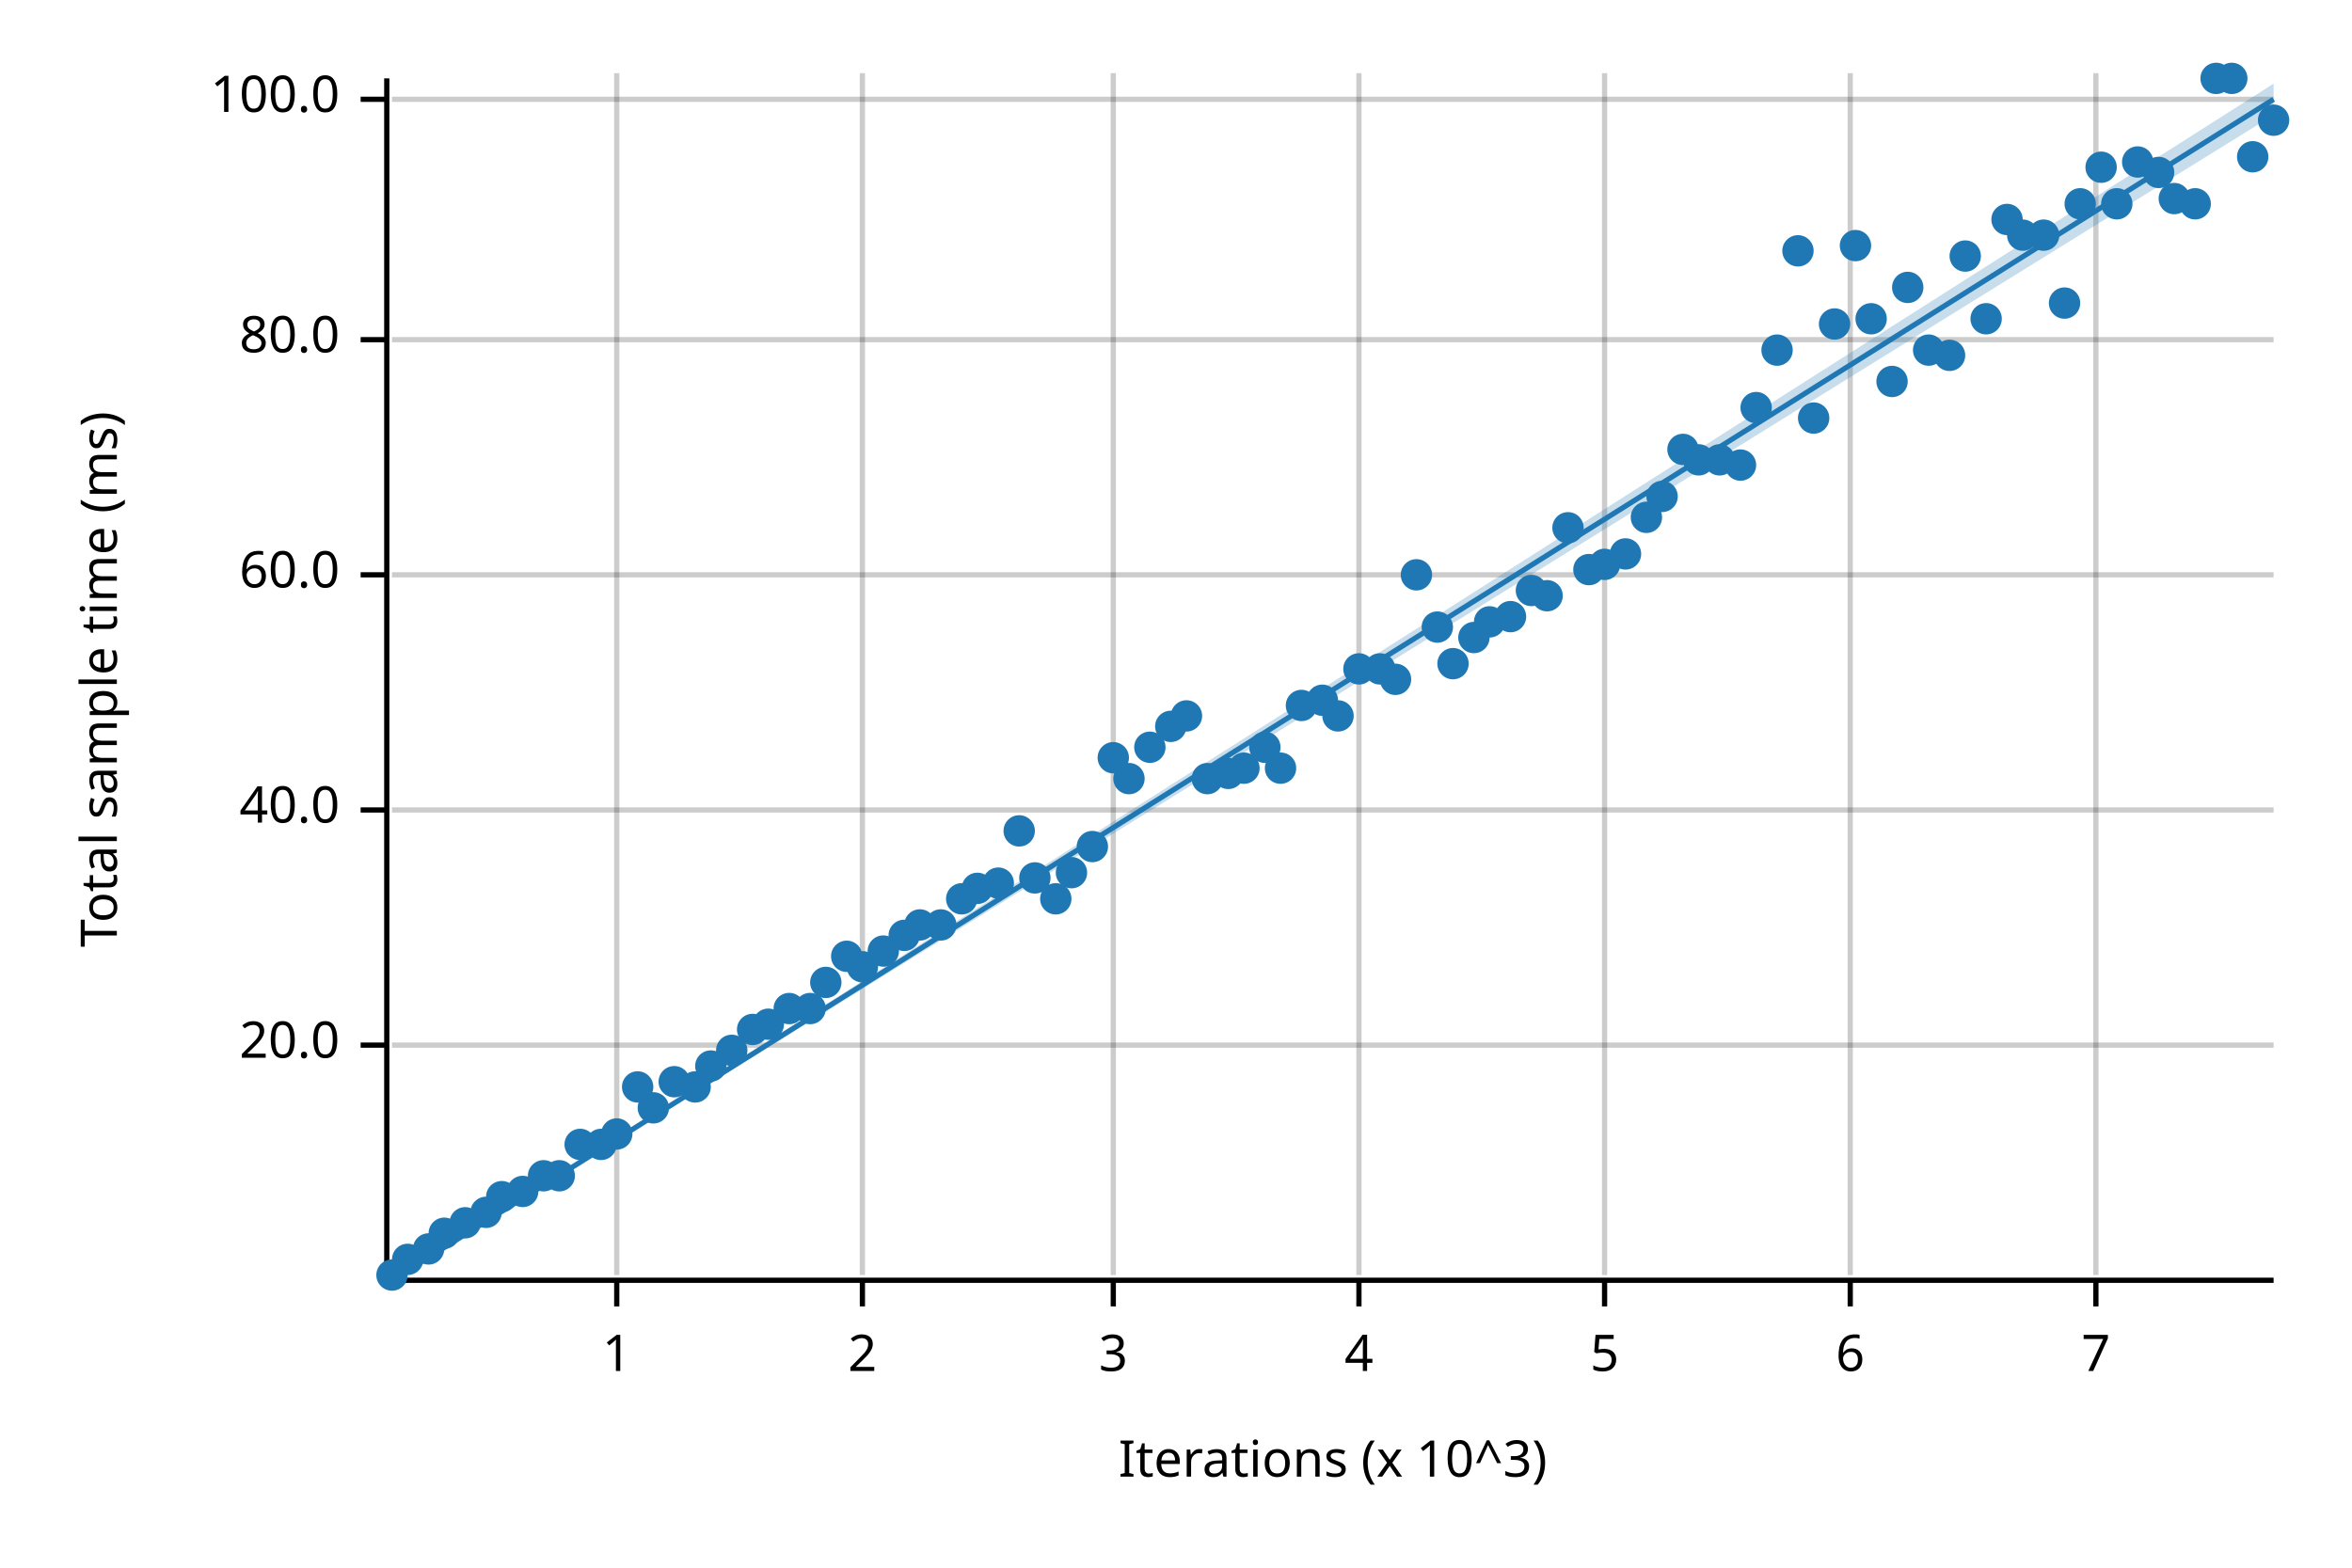
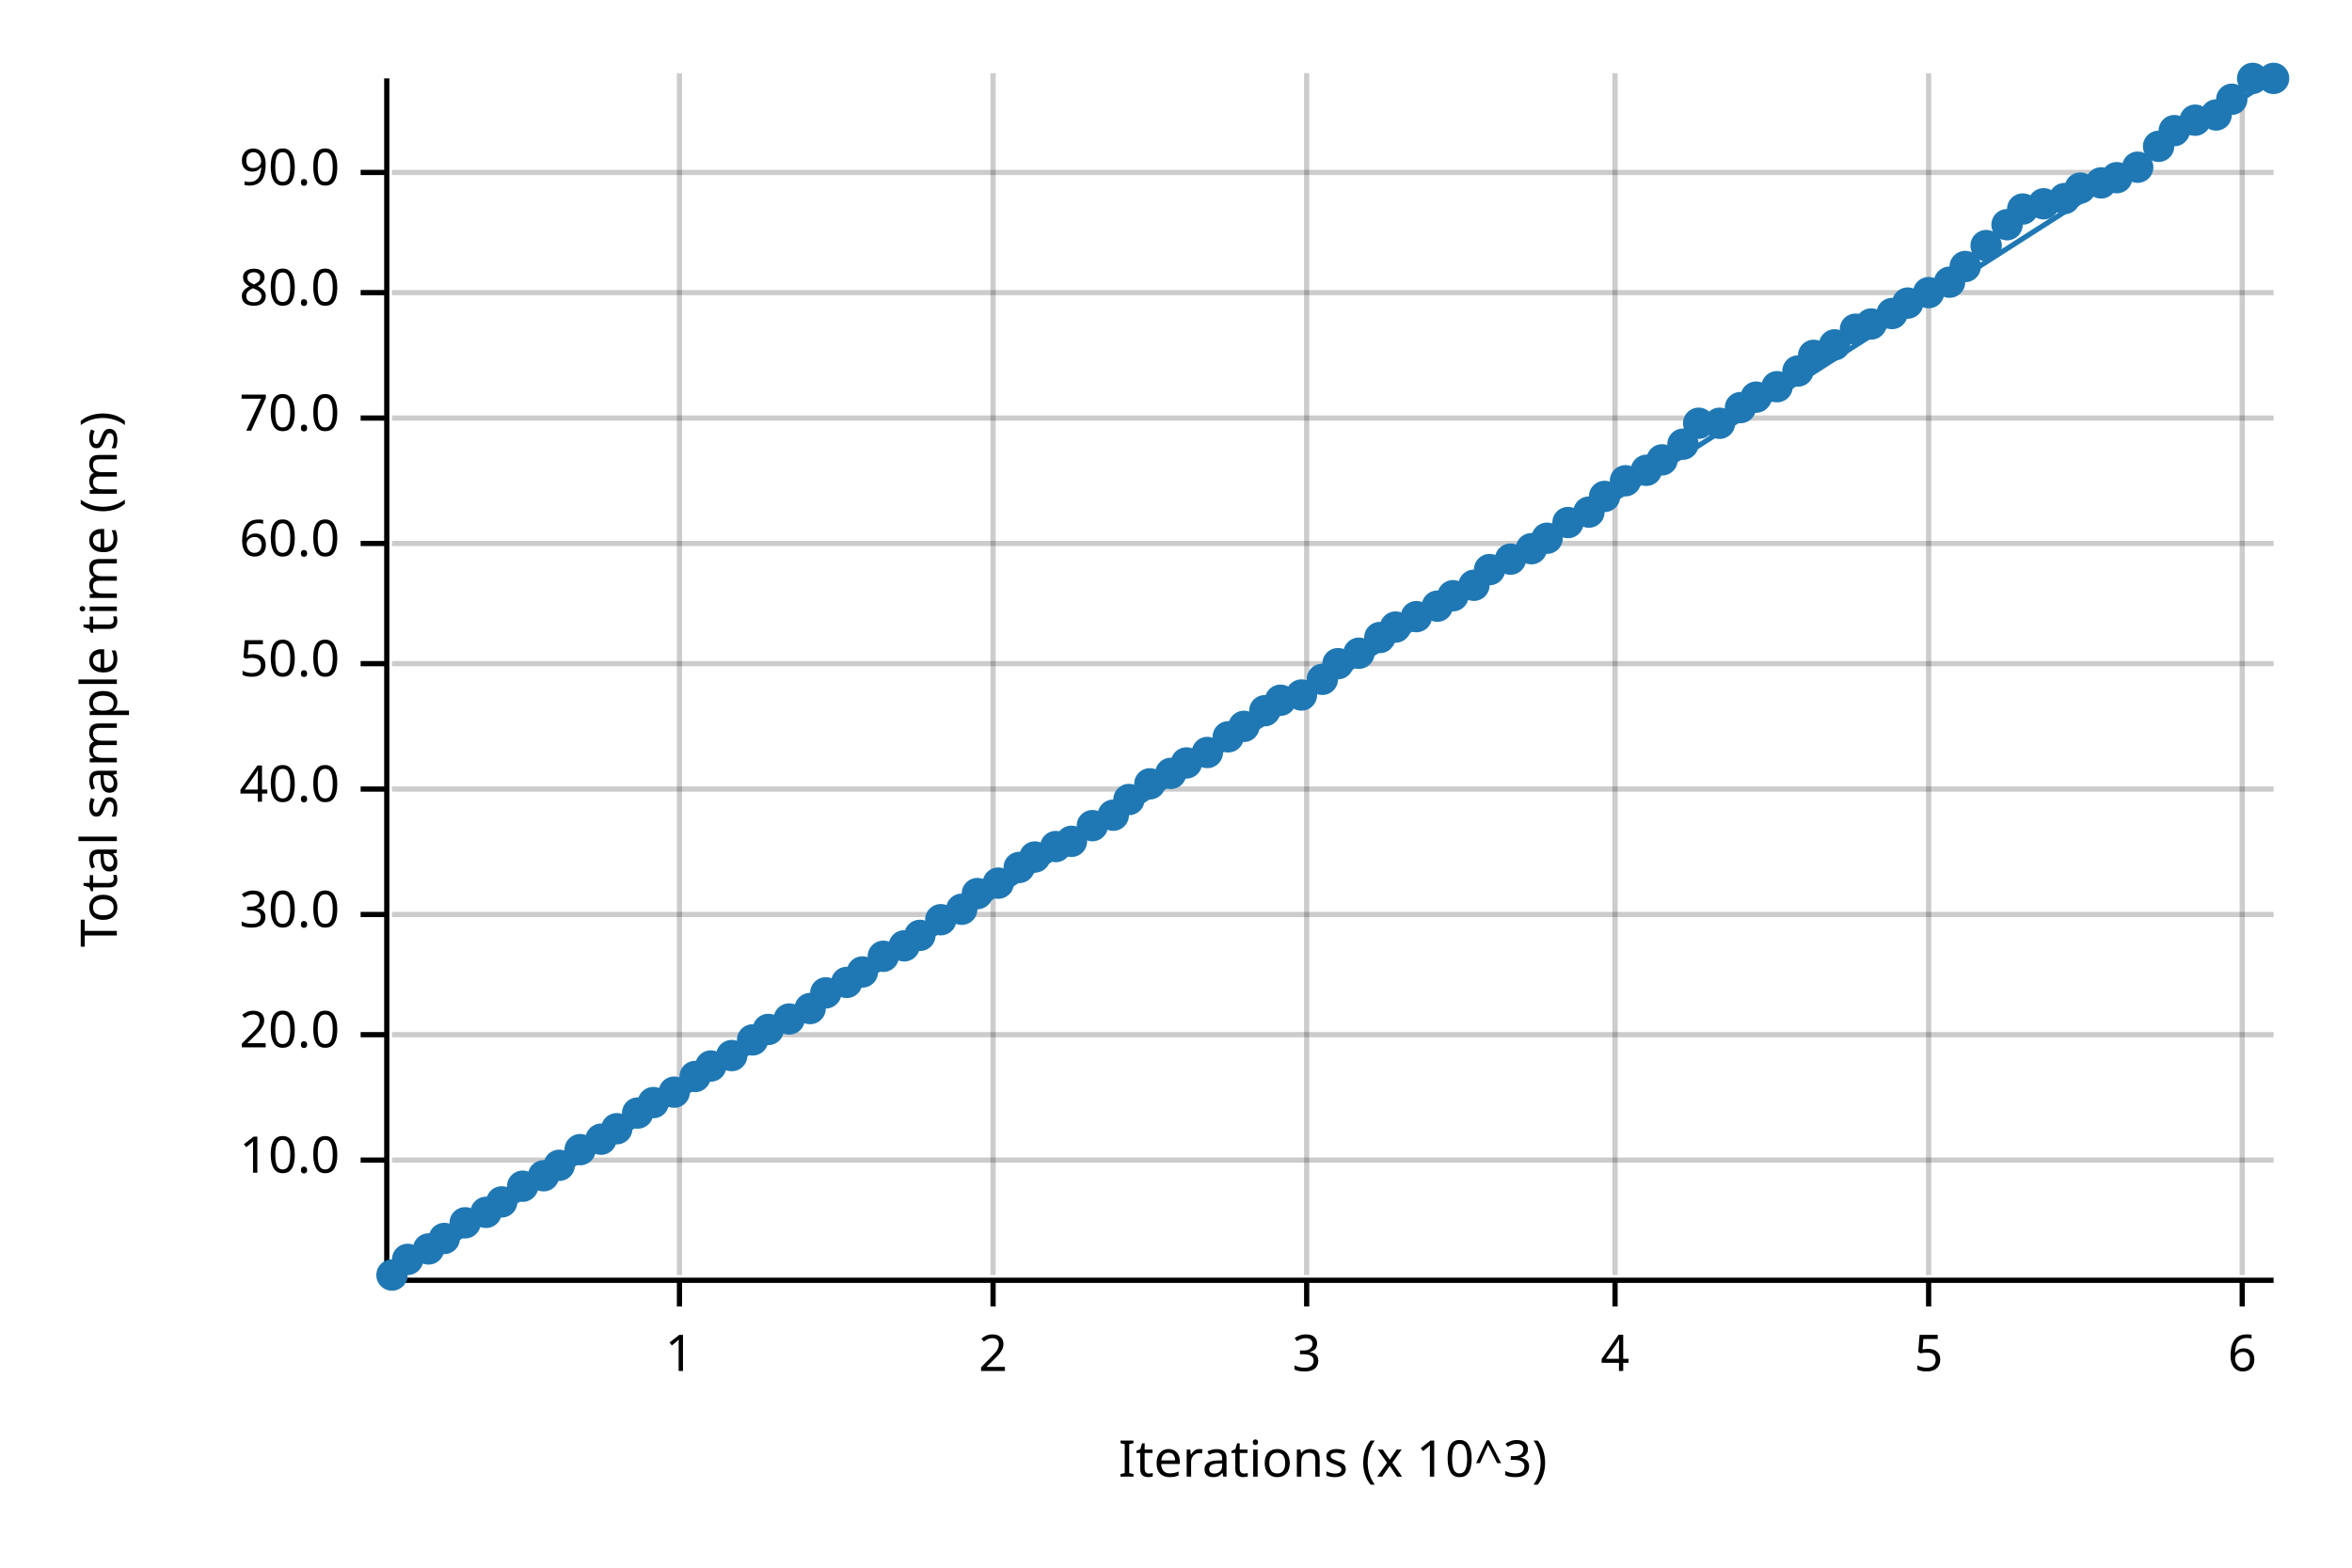
<svg xmlns="http://www.w3.org/2000/svg" width="450" height="300" viewBox="0 0 450 300">
  <text x="15" y="130" dy="0.76em" text-anchor="middle" font-family="sans-serif" font-size="9.677" opacity="1" fill="#000000" transform="rotate(270, 15, 130)">
Total sample time (ms)
</text>
  <text x="255" y="285" dy="-0.5ex" text-anchor="middle" font-family="sans-serif" font-size="9.677" opacity="1" fill="#000000">
Iterations (x 10^3)
</text>
-   <line opacity="0.2" stroke="#000000" stroke-width="1" x1="118" y1="244" x2="118" y2="14" />
-   <line opacity="0.2" stroke="#000000" stroke-width="1" x1="165" y1="244" x2="165" y2="14" />
-   <line opacity="0.2" stroke="#000000" stroke-width="1" x1="213" y1="244" x2="213" y2="14" />
-   <line opacity="0.2" stroke="#000000" stroke-width="1" x1="260" y1="244" x2="260" y2="14" />
-   <line opacity="0.2" stroke="#000000" stroke-width="1" x1="307" y1="244" x2="307" y2="14" />
-   <line opacity="0.2" stroke="#000000" stroke-width="1" x1="354" y1="244" x2="354" y2="14" />
-   <line opacity="0.2" stroke="#000000" stroke-width="1" x1="401" y1="244" x2="401" y2="14" />
-   <line opacity="0.2" stroke="#000000" stroke-width="1" x1="75" y1="200" x2="435" y2="200" />
-   <line opacity="0.2" stroke="#000000" stroke-width="1" x1="75" y1="155" x2="435" y2="155" />
-   <line opacity="0.2" stroke="#000000" stroke-width="1" x1="75" y1="110" x2="435" y2="110" />
-   <line opacity="0.2" stroke="#000000" stroke-width="1" x1="75" y1="65" x2="435" y2="65" />
-   <line opacity="0.2" stroke="#000000" stroke-width="1" x1="75" y1="19" x2="435" y2="19" />
+   <line opacity="0.2" stroke="#000000" stroke-width="1" x1="130" y1="244" x2="130" y2="14" />
+   <line opacity="0.2" stroke="#000000" stroke-width="1" x1="190" y1="244" x2="190" y2="14" />
+   <line opacity="0.2" stroke="#000000" stroke-width="1" x1="250" y1="244" x2="250" y2="14" />
+   <line opacity="0.2" stroke="#000000" stroke-width="1" x1="309" y1="244" x2="309" y2="14" />
+   <line opacity="0.2" stroke="#000000" stroke-width="1" x1="369" y1="244" x2="369" y2="14" />
+   <line opacity="0.2" stroke="#000000" stroke-width="1" x1="429" y1="244" x2="429" y2="14" />
+   <line opacity="0.2" stroke="#000000" stroke-width="1" x1="75" y1="222" x2="435" y2="222" />
+   <line opacity="0.2" stroke="#000000" stroke-width="1" x1="75" y1="198" x2="435" y2="198" />
+   <line opacity="0.2" stroke="#000000" stroke-width="1" x1="75" y1="175" x2="435" y2="175" />
+   <line opacity="0.2" stroke="#000000" stroke-width="1" x1="75" y1="151" x2="435" y2="151" />
+   <line opacity="0.2" stroke="#000000" stroke-width="1" x1="75" y1="127" x2="435" y2="127" />
+   <line opacity="0.2" stroke="#000000" stroke-width="1" x1="75" y1="104" x2="435" y2="104" />
+   <line opacity="0.2" stroke="#000000" stroke-width="1" x1="75" y1="80" x2="435" y2="80" />
+   <line opacity="0.2" stroke="#000000" stroke-width="1" x1="75" y1="56" x2="435" y2="56" />
+   <line opacity="0.2" stroke="#000000" stroke-width="1" x1="75" y1="33" x2="435" y2="33" />
  <polyline fill="none" opacity="1" stroke="#000000" stroke-width="1" points="74,15 74,245 " />
-   <text x="65" y="200" dy="0.5ex" text-anchor="end" font-family="sans-serif" font-size="9.677" opacity="1" fill="#000000">
+   <text x="65" y="222" dy="0.5ex" text-anchor="end" font-family="sans-serif" font-size="9.677" opacity="1" fill="#000000">
+ 10.0
+ </text>
+   <polyline fill="none" opacity="1" stroke="#000000" stroke-width="1" points="69,222 74,222 " />
+   <text x="65" y="198" dy="0.5ex" text-anchor="end" font-family="sans-serif" font-size="9.677" opacity="1" fill="#000000">
20.0
</text>
-   <polyline fill="none" opacity="1" stroke="#000000" stroke-width="1" points="69,200 74,200 " />
-   <text x="65" y="155" dy="0.5ex" text-anchor="end" font-family="sans-serif" font-size="9.677" opacity="1" fill="#000000">
+   <polyline fill="none" opacity="1" stroke="#000000" stroke-width="1" points="69,198 74,198 " />
+   <text x="65" y="175" dy="0.5ex" text-anchor="end" font-family="sans-serif" font-size="9.677" opacity="1" fill="#000000">
+ 30.0
+ </text>
+   <polyline fill="none" opacity="1" stroke="#000000" stroke-width="1" points="69,175 74,175 " />
+   <text x="65" y="151" dy="0.5ex" text-anchor="end" font-family="sans-serif" font-size="9.677" opacity="1" fill="#000000">
40.0
</text>
-   <polyline fill="none" opacity="1" stroke="#000000" stroke-width="1" points="69,155 74,155 " />
-   <text x="65" y="110" dy="0.5ex" text-anchor="end" font-family="sans-serif" font-size="9.677" opacity="1" fill="#000000">
+   <polyline fill="none" opacity="1" stroke="#000000" stroke-width="1" points="69,151 74,151 " />
+   <text x="65" y="127" dy="0.5ex" text-anchor="end" font-family="sans-serif" font-size="9.677" opacity="1" fill="#000000">
+ 50.0
+ </text>
+   <polyline fill="none" opacity="1" stroke="#000000" stroke-width="1" points="69,127 74,127 " />
+   <text x="65" y="104" dy="0.5ex" text-anchor="end" font-family="sans-serif" font-size="9.677" opacity="1" fill="#000000">
60.0
</text>
-   <polyline fill="none" opacity="1" stroke="#000000" stroke-width="1" points="69,110 74,110 " />
-   <text x="65" y="65" dy="0.5ex" text-anchor="end" font-family="sans-serif" font-size="9.677" opacity="1" fill="#000000">
+   <polyline fill="none" opacity="1" stroke="#000000" stroke-width="1" points="69,104 74,104 " />
+   <text x="65" y="80" dy="0.5ex" text-anchor="end" font-family="sans-serif" font-size="9.677" opacity="1" fill="#000000">
+ 70.0
+ </text>
+   <polyline fill="none" opacity="1" stroke="#000000" stroke-width="1" points="69,80 74,80 " />
+   <text x="65" y="56" dy="0.5ex" text-anchor="end" font-family="sans-serif" font-size="9.677" opacity="1" fill="#000000">
80.0
</text>
-   <polyline fill="none" opacity="1" stroke="#000000" stroke-width="1" points="69,65 74,65 " />
-   <text x="65" y="19" dy="0.5ex" text-anchor="end" font-family="sans-serif" font-size="9.677" opacity="1" fill="#000000">
- 100.0
+   <polyline fill="none" opacity="1" stroke="#000000" stroke-width="1" points="69,56 74,56 " />
+   <text x="65" y="33" dy="0.5ex" text-anchor="end" font-family="sans-serif" font-size="9.677" opacity="1" fill="#000000">
+ 90.0
</text>
-   <polyline fill="none" opacity="1" stroke="#000000" stroke-width="1" points="69,19 74,19 " />
+   <polyline fill="none" opacity="1" stroke="#000000" stroke-width="1" points="69,33 74,33 " />
  <polyline fill="none" opacity="1" stroke="#000000" stroke-width="1" points="75,245 435,245 " />
-   <text x="118" y="255" dy="0.76em" text-anchor="middle" font-family="sans-serif" font-size="9.677" opacity="1" fill="#000000">
+   <text x="130" y="255" dy="0.76em" text-anchor="middle" font-family="sans-serif" font-size="9.677" opacity="1" fill="#000000">
1
</text>
-   <polyline fill="none" opacity="1" stroke="#000000" stroke-width="1" points="118,245 118,250 " />
-   <text x="165" y="255" dy="0.76em" text-anchor="middle" font-family="sans-serif" font-size="9.677" opacity="1" fill="#000000">
+   <polyline fill="none" opacity="1" stroke="#000000" stroke-width="1" points="130,245 130,250 " />
+   <text x="190" y="255" dy="0.76em" text-anchor="middle" font-family="sans-serif" font-size="9.677" opacity="1" fill="#000000">
2
</text>
-   <polyline fill="none" opacity="1" stroke="#000000" stroke-width="1" points="165,245 165,250 " />
-   <text x="213" y="255" dy="0.76em" text-anchor="middle" font-family="sans-serif" font-size="9.677" opacity="1" fill="#000000">
+   <polyline fill="none" opacity="1" stroke="#000000" stroke-width="1" points="190,245 190,250 " />
+   <text x="250" y="255" dy="0.76em" text-anchor="middle" font-family="sans-serif" font-size="9.677" opacity="1" fill="#000000">
3
</text>
-   <polyline fill="none" opacity="1" stroke="#000000" stroke-width="1" points="213,245 213,250 " />
-   <text x="260" y="255" dy="0.76em" text-anchor="middle" font-family="sans-serif" font-size="9.677" opacity="1" fill="#000000">
+   <polyline fill="none" opacity="1" stroke="#000000" stroke-width="1" points="250,245 250,250 " />
+   <text x="309" y="255" dy="0.76em" text-anchor="middle" font-family="sans-serif" font-size="9.677" opacity="1" fill="#000000">
4
</text>
-   <polyline fill="none" opacity="1" stroke="#000000" stroke-width="1" points="260,245 260,250 " />
-   <text x="307" y="255" dy="0.76em" text-anchor="middle" font-family="sans-serif" font-size="9.677" opacity="1" fill="#000000">
+   <polyline fill="none" opacity="1" stroke="#000000" stroke-width="1" points="309,245 309,250 " />
+   <text x="369" y="255" dy="0.76em" text-anchor="middle" font-family="sans-serif" font-size="9.677" opacity="1" fill="#000000">
5
</text>
-   <polyline fill="none" opacity="1" stroke="#000000" stroke-width="1" points="307,245 307,250 " />
-   <text x="354" y="255" dy="0.76em" text-anchor="middle" font-family="sans-serif" font-size="9.677" opacity="1" fill="#000000">
+   <polyline fill="none" opacity="1" stroke="#000000" stroke-width="1" points="369,245 369,250 " />
+   <text x="429" y="255" dy="0.76em" text-anchor="middle" font-family="sans-serif" font-size="9.677" opacity="1" fill="#000000">
6
</text>
-   <polyline fill="none" opacity="1" stroke="#000000" stroke-width="1" points="354,245 354,250 " />
-   <text x="401" y="255" dy="0.76em" text-anchor="middle" font-family="sans-serif" font-size="9.677" opacity="1" fill="#000000">
- 7
- </text>
-   <polyline fill="none" opacity="1" stroke="#000000" stroke-width="1" points="401,245 401,250 " />
+   <polyline fill="none" opacity="1" stroke="#000000" stroke-width="1" points="429,245 429,250 " />
  <circle cx="75" cy="244" r="3" opacity="1" fill="#1F78B4" stroke="none" />
  <circle cx="78" cy="241" r="3" opacity="1" fill="#1F78B4" stroke="none" />
  <circle cx="82" cy="239" r="3" opacity="1" fill="#1F78B4" stroke="none" />
-   <circle cx="85" cy="236" r="3" opacity="1" fill="#1F78B4" stroke="none" />
+   <circle cx="85" cy="237" r="3" opacity="1" fill="#1F78B4" stroke="none" />
  <circle cx="89" cy="234" r="3" opacity="1" fill="#1F78B4" stroke="none" />
  <circle cx="93" cy="232" r="3" opacity="1" fill="#1F78B4" stroke="none" />
-   <circle cx="96" cy="229" r="3" opacity="1" fill="#1F78B4" stroke="none" />
-   <circle cx="100" cy="228" r="3" opacity="1" fill="#1F78B4" stroke="none" />
+   <circle cx="96" cy="230" r="3" opacity="1" fill="#1F78B4" stroke="none" />
+   <circle cx="100" cy="227" r="3" opacity="1" fill="#1F78B4" stroke="none" />
  <circle cx="104" cy="225" r="3" opacity="1" fill="#1F78B4" stroke="none" />
-   <circle cx="107" cy="225" r="3" opacity="1" fill="#1F78B4" stroke="none" />
-   <circle cx="111" cy="219" r="3" opacity="1" fill="#1F78B4" stroke="none" />
-   <circle cx="115" cy="219" r="3" opacity="1" fill="#1F78B4" stroke="none" />
-   <circle cx="118" cy="217" r="3" opacity="1" fill="#1F78B4" stroke="none" />
-   <circle cx="122" cy="208" r="3" opacity="1" fill="#1F78B4" stroke="none" />
-   <circle cx="125" cy="212" r="3" opacity="1" fill="#1F78B4" stroke="none" />
-   <circle cx="129" cy="207" r="3" opacity="1" fill="#1F78B4" stroke="none" />
-   <circle cx="133" cy="208" r="3" opacity="1" fill="#1F78B4" stroke="none" />
+   <circle cx="107" cy="223" r="3" opacity="1" fill="#1F78B4" stroke="none" />
+   <circle cx="111" cy="220" r="3" opacity="1" fill="#1F78B4" stroke="none" />
+   <circle cx="115" cy="218" r="3" opacity="1" fill="#1F78B4" stroke="none" />
+   <circle cx="118" cy="216" r="3" opacity="1" fill="#1F78B4" stroke="none" />
+   <circle cx="122" cy="213" r="3" opacity="1" fill="#1F78B4" stroke="none" />
+   <circle cx="125" cy="211" r="3" opacity="1" fill="#1F78B4" stroke="none" />
+   <circle cx="129" cy="209" r="3" opacity="1" fill="#1F78B4" stroke="none" />
+   <circle cx="133" cy="206" r="3" opacity="1" fill="#1F78B4" stroke="none" />
  <circle cx="136" cy="204" r="3" opacity="1" fill="#1F78B4" stroke="none" />
-   <circle cx="140" cy="201" r="3" opacity="1" fill="#1F78B4" stroke="none" />
-   <circle cx="144" cy="197" r="3" opacity="1" fill="#1F78B4" stroke="none" />
-   <circle cx="147" cy="196" r="3" opacity="1" fill="#1F78B4" stroke="none" />
-   <circle cx="151" cy="193" r="3" opacity="1" fill="#1F78B4" stroke="none" />
+   <circle cx="140" cy="202" r="3" opacity="1" fill="#1F78B4" stroke="none" />
+   <circle cx="144" cy="199" r="3" opacity="1" fill="#1F78B4" stroke="none" />
+   <circle cx="147" cy="197" r="3" opacity="1" fill="#1F78B4" stroke="none" />
+   <circle cx="151" cy="195" r="3" opacity="1" fill="#1F78B4" stroke="none" />
  <circle cx="155" cy="193" r="3" opacity="1" fill="#1F78B4" stroke="none" />
-   <circle cx="158" cy="188" r="3" opacity="1" fill="#1F78B4" stroke="none" />
-   <circle cx="162" cy="183" r="3" opacity="1" fill="#1F78B4" stroke="none" />
-   <circle cx="165" cy="185" r="3" opacity="1" fill="#1F78B4" stroke="none" />
-   <circle cx="169" cy="182" r="3" opacity="1" fill="#1F78B4" stroke="none" />
-   <circle cx="173" cy="179" r="3" opacity="1" fill="#1F78B4" stroke="none" />
-   <circle cx="176" cy="177" r="3" opacity="1" fill="#1F78B4" stroke="none" />
-   <circle cx="180" cy="177" r="3" opacity="1" fill="#1F78B4" stroke="none" />
-   <circle cx="184" cy="172" r="3" opacity="1" fill="#1F78B4" stroke="none" />
-   <circle cx="187" cy="170" r="3" opacity="1" fill="#1F78B4" stroke="none" />
+   <circle cx="158" cy="190" r="3" opacity="1" fill="#1F78B4" stroke="none" />
+   <circle cx="162" cy="188" r="3" opacity="1" fill="#1F78B4" stroke="none" />
+   <circle cx="165" cy="186" r="3" opacity="1" fill="#1F78B4" stroke="none" />
+   <circle cx="169" cy="183" r="3" opacity="1" fill="#1F78B4" stroke="none" />
+   <circle cx="173" cy="181" r="3" opacity="1" fill="#1F78B4" stroke="none" />
+   <circle cx="176" cy="179" r="3" opacity="1" fill="#1F78B4" stroke="none" />
+   <circle cx="180" cy="176" r="3" opacity="1" fill="#1F78B4" stroke="none" />
+   <circle cx="184" cy="174" r="3" opacity="1" fill="#1F78B4" stroke="none" />
+   <circle cx="187" cy="171" r="3" opacity="1" fill="#1F78B4" stroke="none" />
  <circle cx="191" cy="169" r="3" opacity="1" fill="#1F78B4" stroke="none" />
-   <circle cx="195" cy="159" r="3" opacity="1" fill="#1F78B4" stroke="none" />
-   <circle cx="198" cy="168" r="3" opacity="1" fill="#1F78B4" stroke="none" />
-   <circle cx="202" cy="172" r="3" opacity="1" fill="#1F78B4" stroke="none" />
-   <circle cx="205" cy="167" r="3" opacity="1" fill="#1F78B4" stroke="none" />
-   <circle cx="209" cy="162" r="3" opacity="1" fill="#1F78B4" stroke="none" />
-   <circle cx="213" cy="145" r="3" opacity="1" fill="#1F78B4" stroke="none" />
-   <circle cx="216" cy="149" r="3" opacity="1" fill="#1F78B4" stroke="none" />
-   <circle cx="220" cy="143" r="3" opacity="1" fill="#1F78B4" stroke="none" />
-   <circle cx="224" cy="139" r="3" opacity="1" fill="#1F78B4" stroke="none" />
-   <circle cx="227" cy="137" r="3" opacity="1" fill="#1F78B4" stroke="none" />
-   <circle cx="231" cy="149" r="3" opacity="1" fill="#1F78B4" stroke="none" />
-   <circle cx="235" cy="148" r="3" opacity="1" fill="#1F78B4" stroke="none" />
-   <circle cx="238" cy="147" r="3" opacity="1" fill="#1F78B4" stroke="none" />
-   <circle cx="242" cy="143" r="3" opacity="1" fill="#1F78B4" stroke="none" />
-   <circle cx="245" cy="147" r="3" opacity="1" fill="#1F78B4" stroke="none" />
-   <circle cx="249" cy="135" r="3" opacity="1" fill="#1F78B4" stroke="none" />
-   <circle cx="253" cy="134" r="3" opacity="1" fill="#1F78B4" stroke="none" />
-   <circle cx="256" cy="137" r="3" opacity="1" fill="#1F78B4" stroke="none" />
-   <circle cx="260" cy="128" r="3" opacity="1" fill="#1F78B4" stroke="none" />
-   <circle cx="264" cy="128" r="3" opacity="1" fill="#1F78B4" stroke="none" />
-   <circle cx="267" cy="130" r="3" opacity="1" fill="#1F78B4" stroke="none" />
-   <circle cx="271" cy="110" r="3" opacity="1" fill="#1F78B4" stroke="none" />
-   <circle cx="275" cy="120" r="3" opacity="1" fill="#1F78B4" stroke="none" />
-   <circle cx="278" cy="127" r="3" opacity="1" fill="#1F78B4" stroke="none" />
-   <circle cx="282" cy="122" r="3" opacity="1" fill="#1F78B4" stroke="none" />
-   <circle cx="285" cy="119" r="3" opacity="1" fill="#1F78B4" stroke="none" />
-   <circle cx="289" cy="118" r="3" opacity="1" fill="#1F78B4" stroke="none" />
-   <circle cx="293" cy="113" r="3" opacity="1" fill="#1F78B4" stroke="none" />
-   <circle cx="296" cy="114" r="3" opacity="1" fill="#1F78B4" stroke="none" />
-   <circle cx="300" cy="101" r="3" opacity="1" fill="#1F78B4" stroke="none" />
-   <circle cx="304" cy="109" r="3" opacity="1" fill="#1F78B4" stroke="none" />
-   <circle cx="307" cy="108" r="3" opacity="1" fill="#1F78B4" stroke="none" />
-   <circle cx="311" cy="106" r="3" opacity="1" fill="#1F78B4" stroke="none" />
-   <circle cx="315" cy="99" r="3" opacity="1" fill="#1F78B4" stroke="none" />
-   <circle cx="318" cy="95" r="3" opacity="1" fill="#1F78B4" stroke="none" />
-   <circle cx="322" cy="86" r="3" opacity="1" fill="#1F78B4" stroke="none" />
-   <circle cx="325" cy="88" r="3" opacity="1" fill="#1F78B4" stroke="none" />
-   <circle cx="329" cy="88" r="3" opacity="1" fill="#1F78B4" stroke="none" />
-   <circle cx="333" cy="89" r="3" opacity="1" fill="#1F78B4" stroke="none" />
-   <circle cx="336" cy="78" r="3" opacity="1" fill="#1F78B4" stroke="none" />
-   <circle cx="340" cy="67" r="3" opacity="1" fill="#1F78B4" stroke="none" />
-   <circle cx="344" cy="48" r="3" opacity="1" fill="#1F78B4" stroke="none" />
-   <circle cx="347" cy="80" r="3" opacity="1" fill="#1F78B4" stroke="none" />
-   <circle cx="351" cy="62" r="3" opacity="1" fill="#1F78B4" stroke="none" />
-   <circle cx="355" cy="47" r="3" opacity="1" fill="#1F78B4" stroke="none" />
-   <circle cx="358" cy="61" r="3" opacity="1" fill="#1F78B4" stroke="none" />
-   <circle cx="362" cy="73" r="3" opacity="1" fill="#1F78B4" stroke="none" />
-   <circle cx="365" cy="55" r="3" opacity="1" fill="#1F78B4" stroke="none" />
-   <circle cx="369" cy="67" r="3" opacity="1" fill="#1F78B4" stroke="none" />
-   <circle cx="373" cy="68" r="3" opacity="1" fill="#1F78B4" stroke="none" />
-   <circle cx="376" cy="49" r="3" opacity="1" fill="#1F78B4" stroke="none" />
-   <circle cx="380" cy="61" r="3" opacity="1" fill="#1F78B4" stroke="none" />
-   <circle cx="384" cy="42" r="3" opacity="1" fill="#1F78B4" stroke="none" />
-   <circle cx="387" cy="45" r="3" opacity="1" fill="#1F78B4" stroke="none" />
-   <circle cx="391" cy="45" r="3" opacity="1" fill="#1F78B4" stroke="none" />
-   <circle cx="395" cy="58" r="3" opacity="1" fill="#1F78B4" stroke="none" />
-   <circle cx="398" cy="39" r="3" opacity="1" fill="#1F78B4" stroke="none" />
-   <circle cx="402" cy="32" r="3" opacity="1" fill="#1F78B4" stroke="none" />
-   <circle cx="405" cy="39" r="3" opacity="1" fill="#1F78B4" stroke="none" />
-   <circle cx="409" cy="31" r="3" opacity="1" fill="#1F78B4" stroke="none" />
-   <circle cx="413" cy="33" r="3" opacity="1" fill="#1F78B4" stroke="none" />
-   <circle cx="416" cy="38" r="3" opacity="1" fill="#1F78B4" stroke="none" />
-   <circle cx="420" cy="39" r="3" opacity="1" fill="#1F78B4" stroke="none" />
-   <circle cx="424" cy="15" r="3" opacity="1" fill="#1F78B4" stroke="none" />
-   <circle cx="427" cy="15" r="3" opacity="1" fill="#1F78B4" stroke="none" />
-   <circle cx="431" cy="30" r="3" opacity="1" fill="#1F78B4" stroke="none" />
-   <circle cx="435" cy="23" r="3" opacity="1" fill="#1F78B4" stroke="none" />
-   <polyline fill="none" opacity="1" stroke="#1F78B4" stroke-width="1" points="75,245 435,19 " />
-   <polygon opacity="0.25" fill="#1F78B4" points="75,245 435,22 435,16 " />
+   <circle cx="195" cy="166" r="3" opacity="1" fill="#1F78B4" stroke="none" />
+   <circle cx="198" cy="164" r="3" opacity="1" fill="#1F78B4" stroke="none" />
+   <circle cx="202" cy="162" r="3" opacity="1" fill="#1F78B4" stroke="none" />
+   <circle cx="205" cy="161" r="3" opacity="1" fill="#1F78B4" stroke="none" />
+   <circle cx="209" cy="158" r="3" opacity="1" fill="#1F78B4" stroke="none" />
+   <circle cx="213" cy="156" r="3" opacity="1" fill="#1F78B4" stroke="none" />
+   <circle cx="216" cy="153" r="3" opacity="1" fill="#1F78B4" stroke="none" />
+   <circle cx="220" cy="150" r="3" opacity="1" fill="#1F78B4" stroke="none" />
+   <circle cx="224" cy="148" r="3" opacity="1" fill="#1F78B4" stroke="none" />
+   <circle cx="227" cy="146" r="3" opacity="1" fill="#1F78B4" stroke="none" />
+   <circle cx="231" cy="144" r="3" opacity="1" fill="#1F78B4" stroke="none" />
+   <circle cx="235" cy="141" r="3" opacity="1" fill="#1F78B4" stroke="none" />
+   <circle cx="238" cy="139" r="3" opacity="1" fill="#1F78B4" stroke="none" />
+   <circle cx="242" cy="136" r="3" opacity="1" fill="#1F78B4" stroke="none" />
+   <circle cx="245" cy="134" r="3" opacity="1" fill="#1F78B4" stroke="none" />
+   <circle cx="249" cy="133" r="3" opacity="1" fill="#1F78B4" stroke="none" />
+   <circle cx="253" cy="130" r="3" opacity="1" fill="#1F78B4" stroke="none" />
+   <circle cx="256" cy="127" r="3" opacity="1" fill="#1F78B4" stroke="none" />
+   <circle cx="260" cy="125" r="3" opacity="1" fill="#1F78B4" stroke="none" />
+   <circle cx="264" cy="122" r="3" opacity="1" fill="#1F78B4" stroke="none" />
+   <circle cx="267" cy="120" r="3" opacity="1" fill="#1F78B4" stroke="none" />
+   <circle cx="271" cy="118" r="3" opacity="1" fill="#1F78B4" stroke="none" />
+   <circle cx="275" cy="116" r="3" opacity="1" fill="#1F78B4" stroke="none" />
+   <circle cx="278" cy="114" r="3" opacity="1" fill="#1F78B4" stroke="none" />
+   <circle cx="282" cy="112" r="3" opacity="1" fill="#1F78B4" stroke="none" />
+   <circle cx="285" cy="109" r="3" opacity="1" fill="#1F78B4" stroke="none" />
+   <circle cx="289" cy="107" r="3" opacity="1" fill="#1F78B4" stroke="none" />
+   <circle cx="293" cy="105" r="3" opacity="1" fill="#1F78B4" stroke="none" />
+   <circle cx="296" cy="103" r="3" opacity="1" fill="#1F78B4" stroke="none" />
+   <circle cx="300" cy="100" r="3" opacity="1" fill="#1F78B4" stroke="none" />
+   <circle cx="304" cy="98" r="3" opacity="1" fill="#1F78B4" stroke="none" />
+   <circle cx="307" cy="95" r="3" opacity="1" fill="#1F78B4" stroke="none" />
+   <circle cx="311" cy="92" r="3" opacity="1" fill="#1F78B4" stroke="none" />
+   <circle cx="315" cy="90" r="3" opacity="1" fill="#1F78B4" stroke="none" />
+   <circle cx="318" cy="88" r="3" opacity="1" fill="#1F78B4" stroke="none" />
+   <circle cx="322" cy="85" r="3" opacity="1" fill="#1F78B4" stroke="none" />
+   <circle cx="325" cy="81" r="3" opacity="1" fill="#1F78B4" stroke="none" />
+   <circle cx="329" cy="81" r="3" opacity="1" fill="#1F78B4" stroke="none" />
+   <circle cx="333" cy="78" r="3" opacity="1" fill="#1F78B4" stroke="none" />
+   <circle cx="336" cy="76" r="3" opacity="1" fill="#1F78B4" stroke="none" />
+   <circle cx="340" cy="74" r="3" opacity="1" fill="#1F78B4" stroke="none" />
+   <circle cx="344" cy="71" r="3" opacity="1" fill="#1F78B4" stroke="none" />
+   <circle cx="347" cy="68" r="3" opacity="1" fill="#1F78B4" stroke="none" />
+   <circle cx="351" cy="66" r="3" opacity="1" fill="#1F78B4" stroke="none" />
+   <circle cx="355" cy="63" r="3" opacity="1" fill="#1F78B4" stroke="none" />
+   <circle cx="358" cy="62" r="3" opacity="1" fill="#1F78B4" stroke="none" />
+   <circle cx="362" cy="60" r="3" opacity="1" fill="#1F78B4" stroke="none" />
+   <circle cx="365" cy="58" r="3" opacity="1" fill="#1F78B4" stroke="none" />
+   <circle cx="369" cy="56" r="3" opacity="1" fill="#1F78B4" stroke="none" />
+   <circle cx="373" cy="54" r="3" opacity="1" fill="#1F78B4" stroke="none" />
+   <circle cx="376" cy="51" r="3" opacity="1" fill="#1F78B4" stroke="none" />
+   <circle cx="380" cy="47" r="3" opacity="1" fill="#1F78B4" stroke="none" />
+   <circle cx="384" cy="43" r="3" opacity="1" fill="#1F78B4" stroke="none" />
+   <circle cx="387" cy="40" r="3" opacity="1" fill="#1F78B4" stroke="none" />
+   <circle cx="391" cy="39" r="3" opacity="1" fill="#1F78B4" stroke="none" />
+   <circle cx="395" cy="38" r="3" opacity="1" fill="#1F78B4" stroke="none" />
+   <circle cx="398" cy="36" r="3" opacity="1" fill="#1F78B4" stroke="none" />
+   <circle cx="402" cy="35" r="3" opacity="1" fill="#1F78B4" stroke="none" />
+   <circle cx="405" cy="34" r="3" opacity="1" fill="#1F78B4" stroke="none" />
+   <circle cx="409" cy="32" r="3" opacity="1" fill="#1F78B4" stroke="none" />
+   <circle cx="413" cy="28" r="3" opacity="1" fill="#1F78B4" stroke="none" />
+   <circle cx="416" cy="25" r="3" opacity="1" fill="#1F78B4" stroke="none" />
+   <circle cx="420" cy="23" r="3" opacity="1" fill="#1F78B4" stroke="none" />
+   <circle cx="424" cy="22" r="3" opacity="1" fill="#1F78B4" stroke="none" />
+   <circle cx="427" cy="19" r="3" opacity="1" fill="#1F78B4" stroke="none" />
+   <circle cx="431" cy="15" r="3" opacity="1" fill="#1F78B4" stroke="none" />
+   <circle cx="435" cy="15" r="3" opacity="1" fill="#1F78B4" stroke="none" />
+   <polyline fill="none" opacity="1" stroke="#1F78B4" stroke-width="1" points="75,245 435,15 " />
+   <polygon opacity="0.25" fill="#1F78B4" points="75,245 435,15 435,15 " />
</svg>
